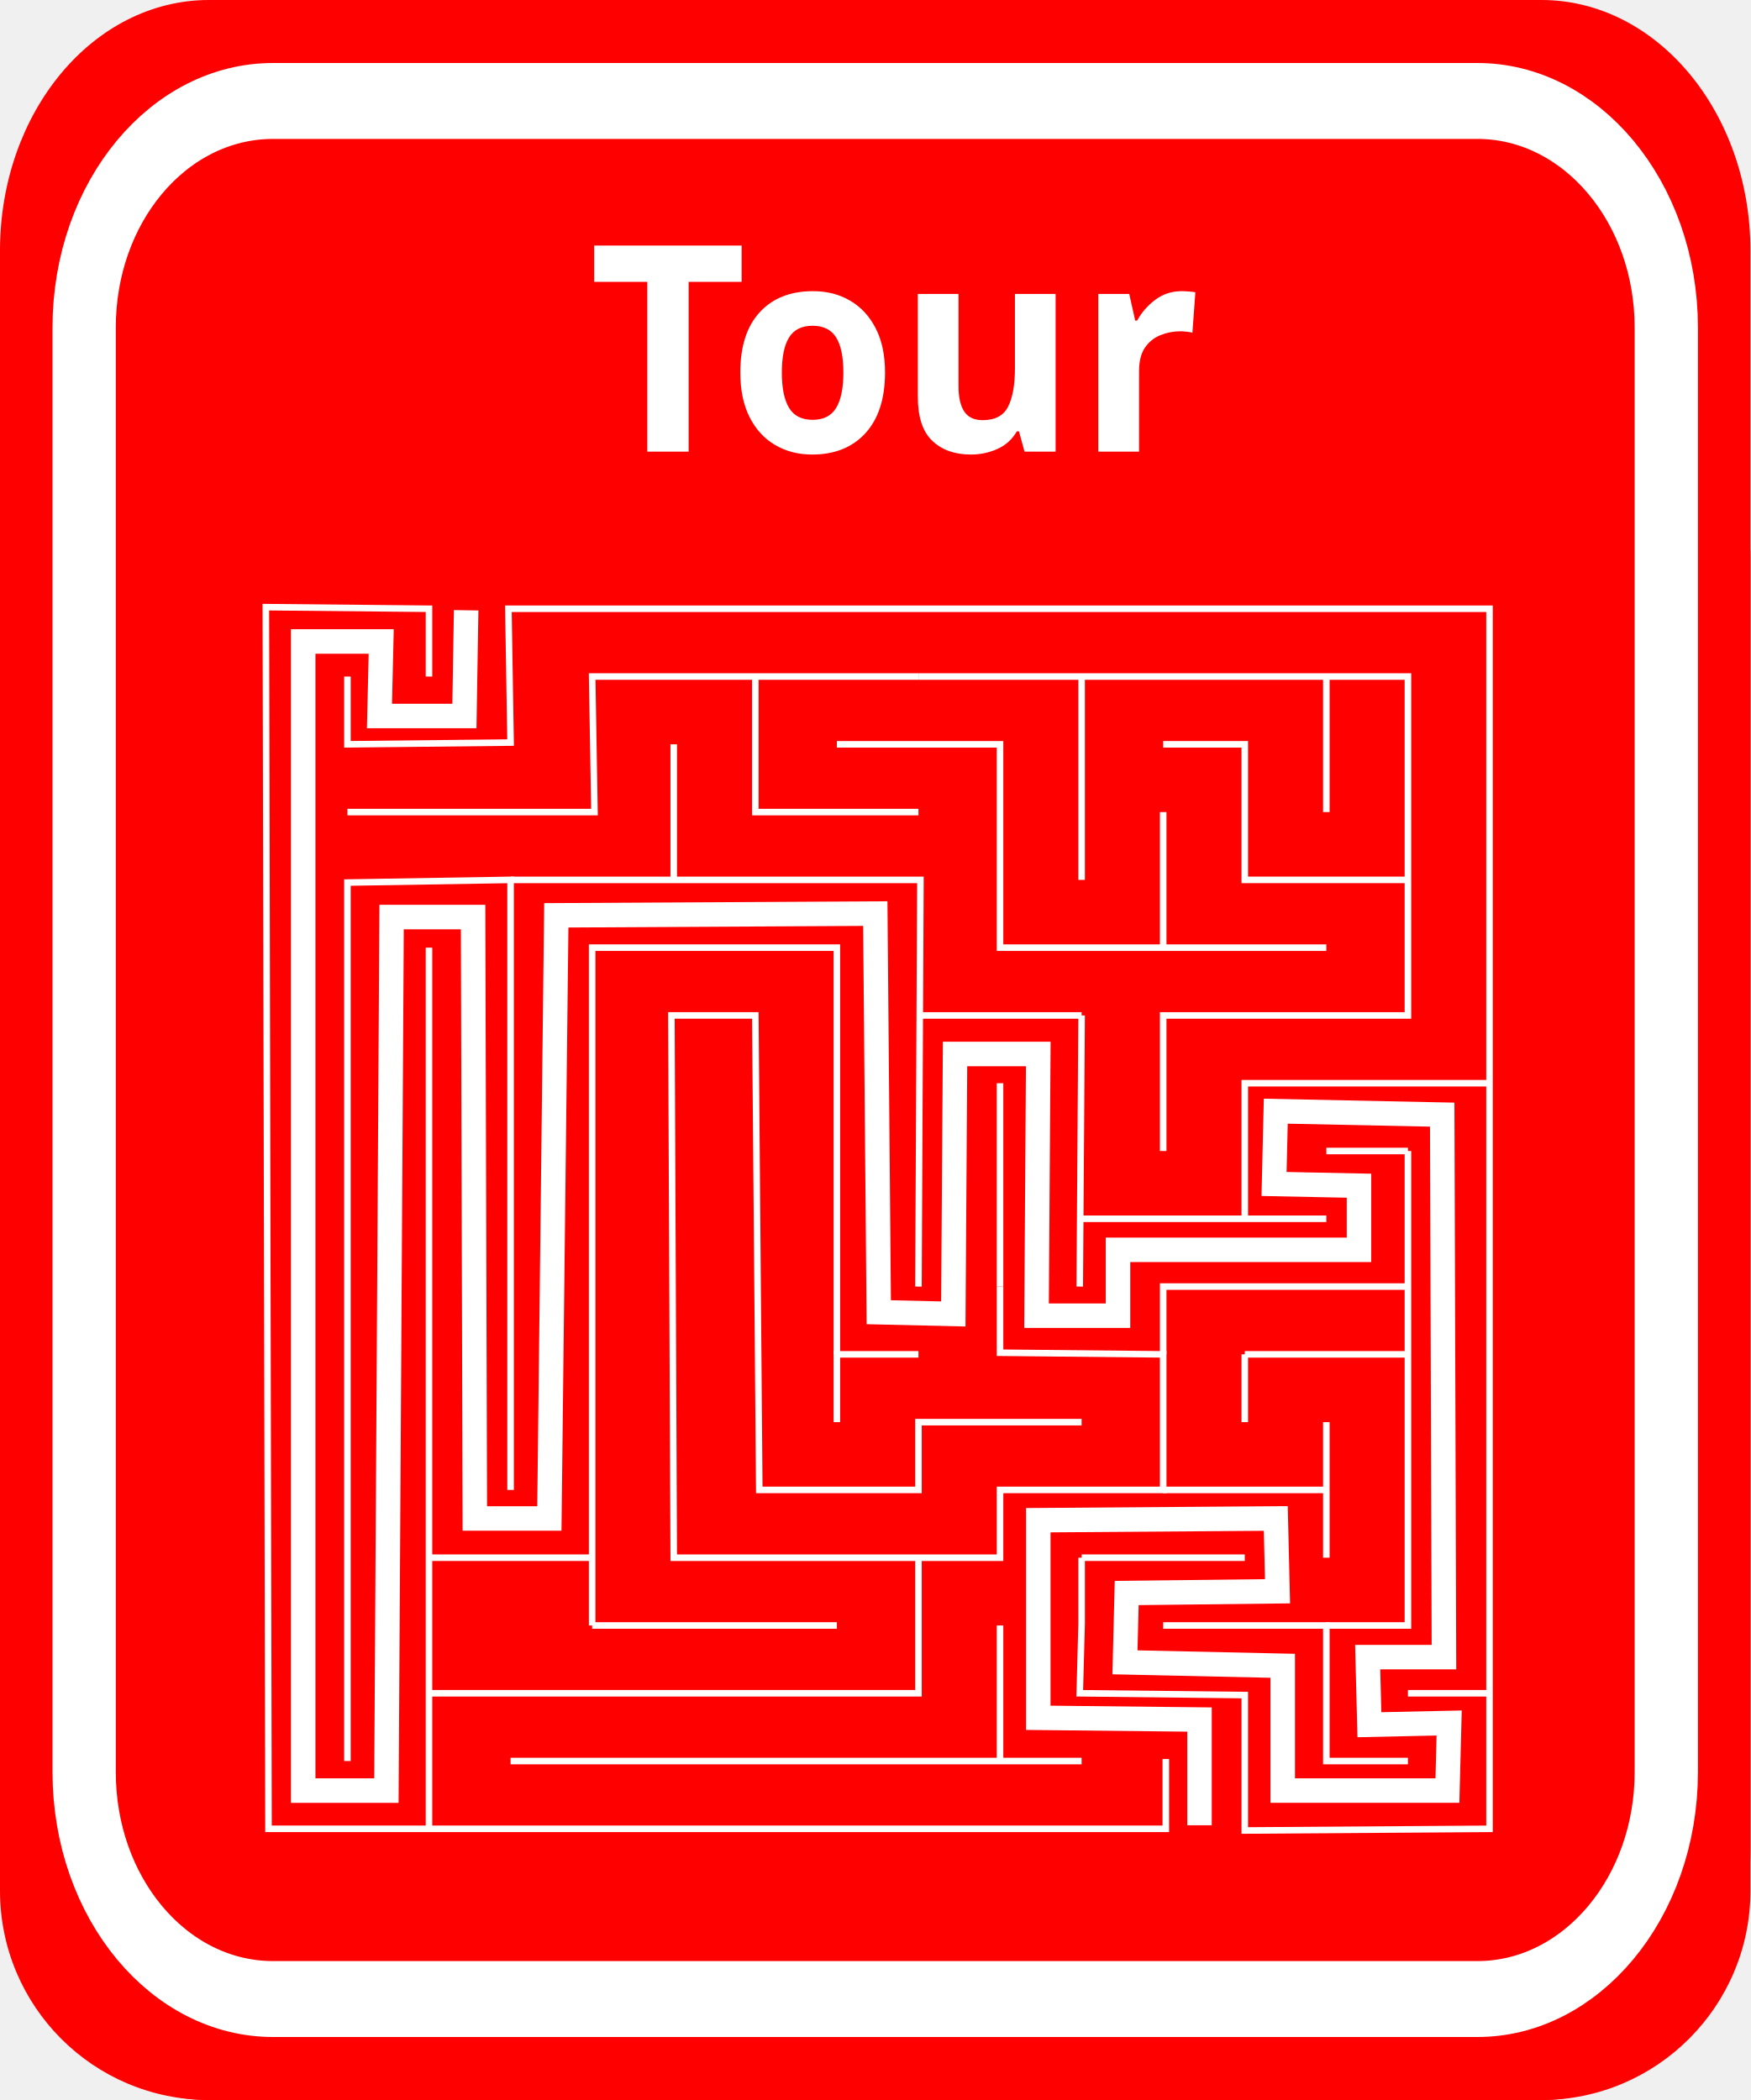
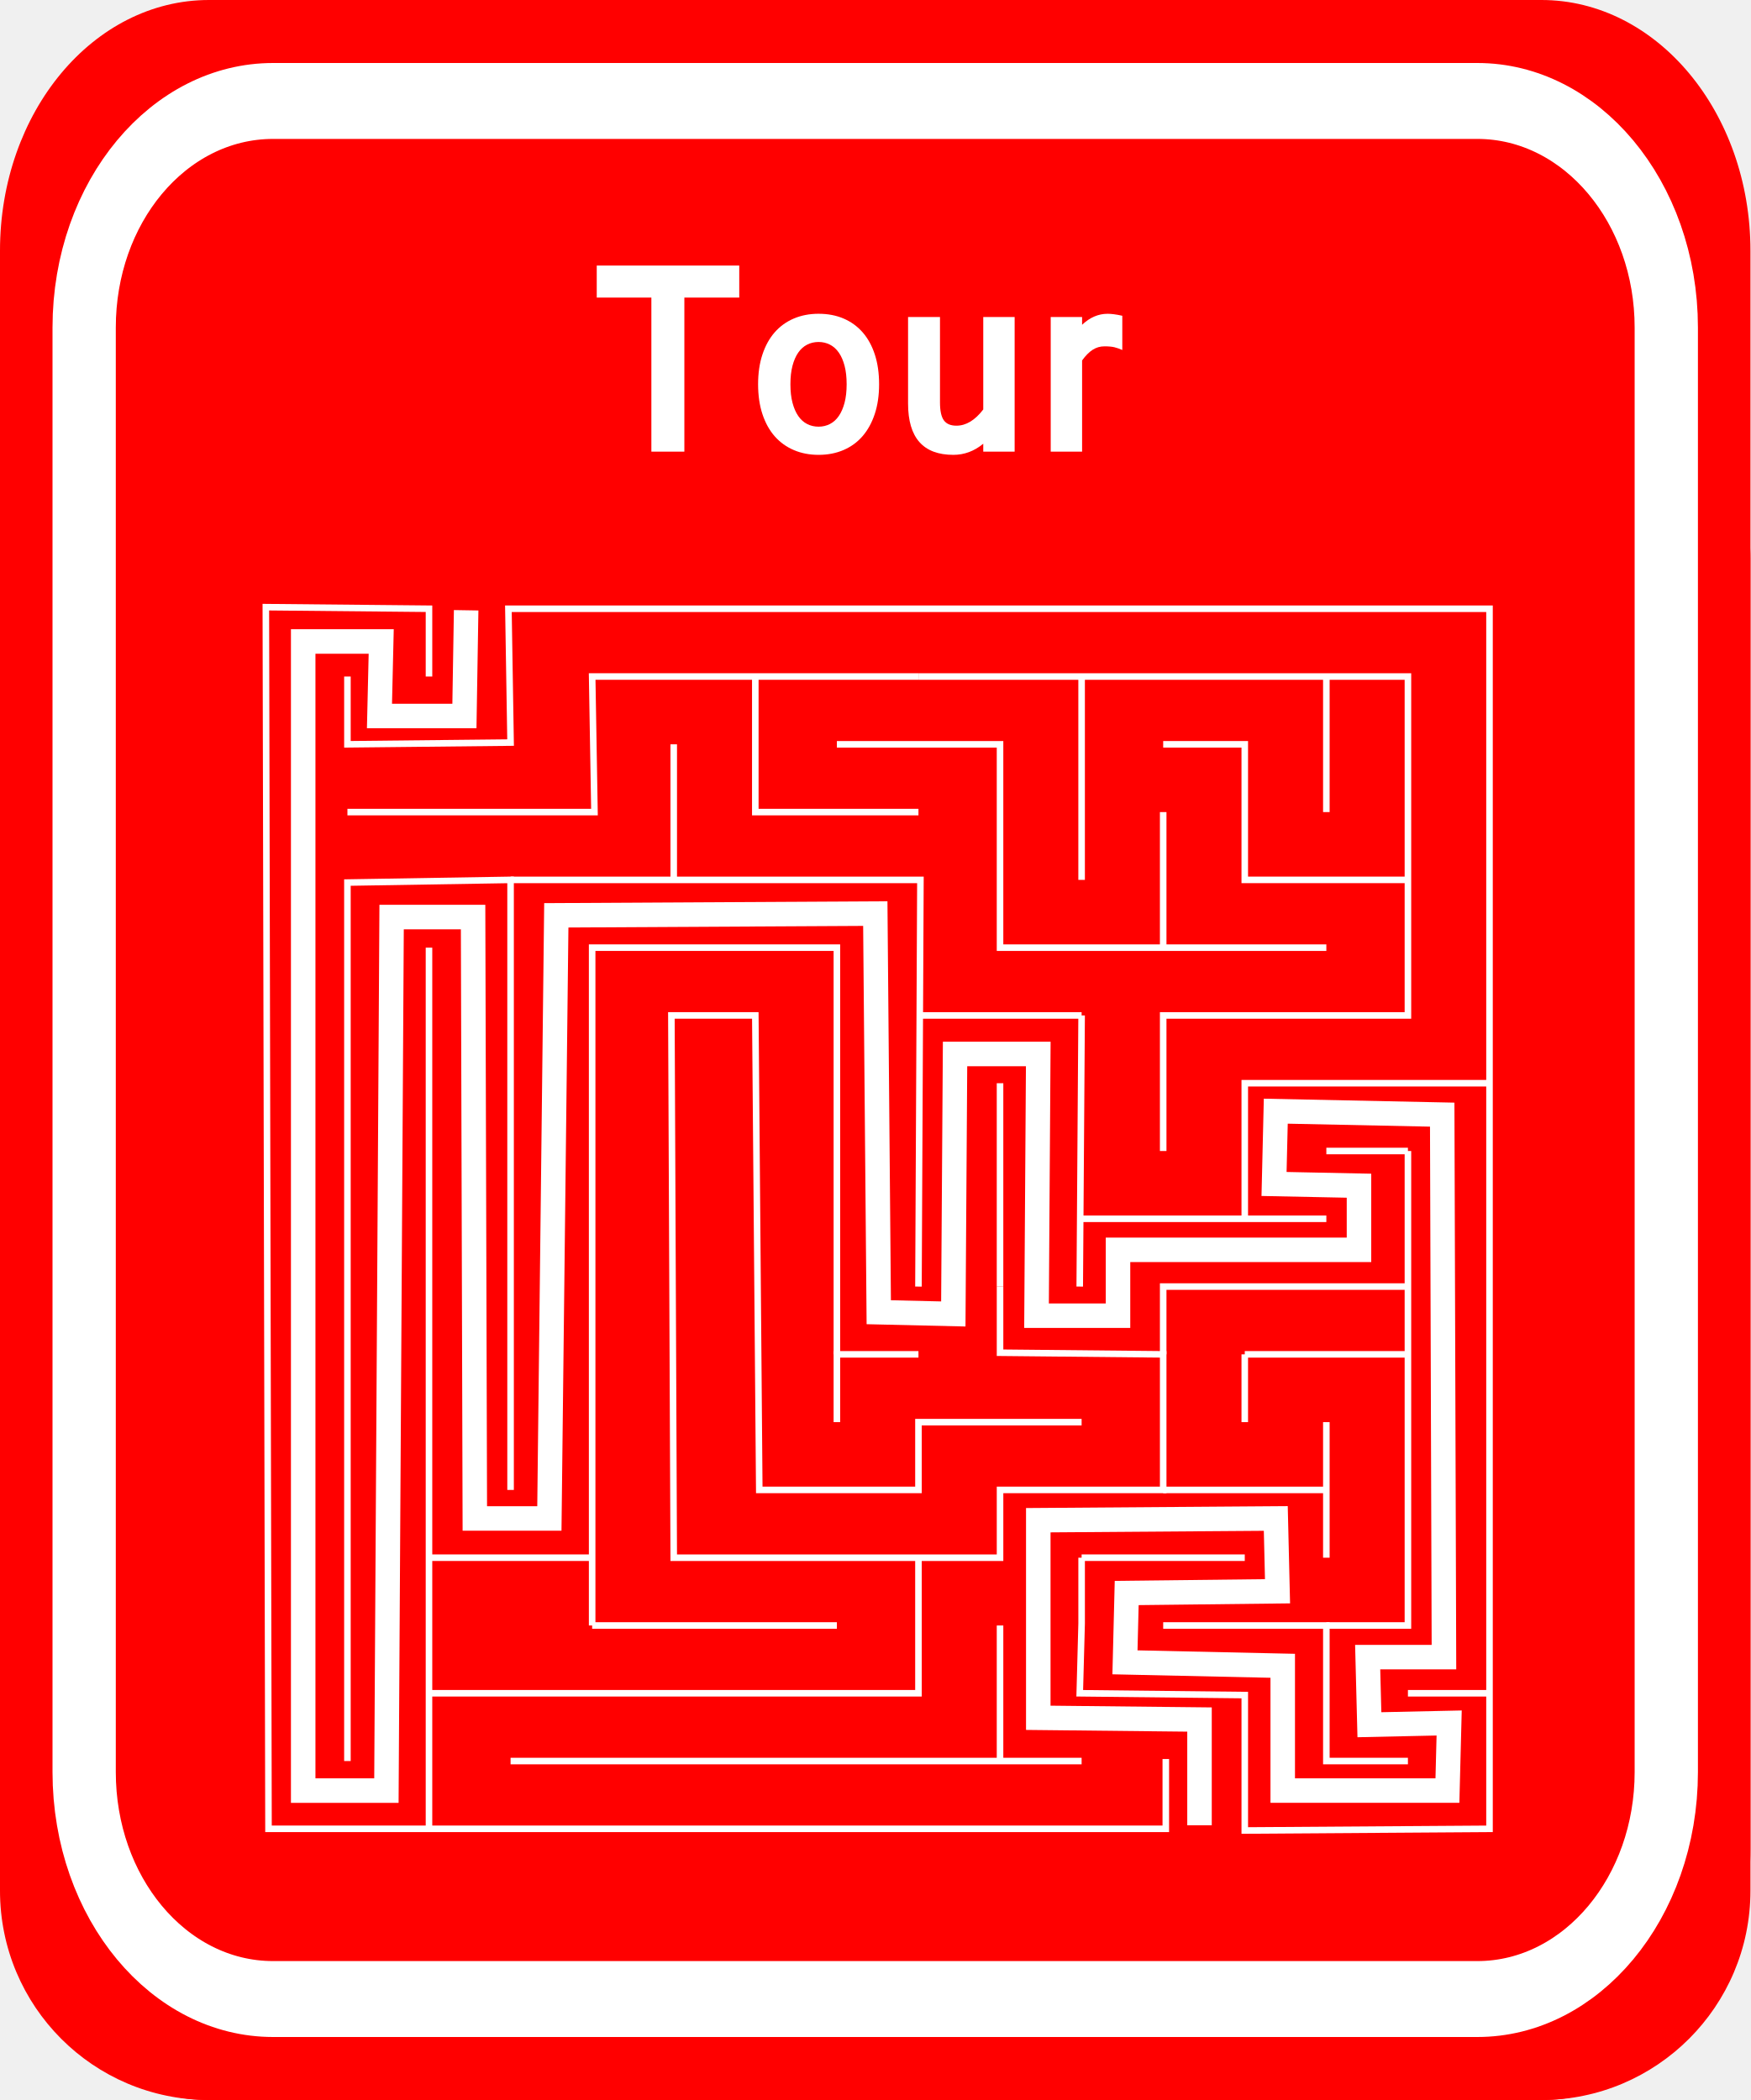
<svg xmlns="http://www.w3.org/2000/svg" version="1.1" id="svg3217" height="100%" width="100%" viewBox="0 0 250 300">
  <defs id="defs3219">
    <radialGradient cx="70.953" cy="180.577" r="142.281" id="imagebot_180" gradientUnits="userSpaceOnUse">
      <stop stop-color="#ffffff" offset="0" id="imagebot_226" />
      <stop stop-color="#ffffff" offset="1" id="imagebot_225" />
    </radialGradient>
    <radialGradient cx="-204.914" cy="291.554" r="15.996" id="imagebot_173" gradientUnits="userSpaceOnUse" gradientTransform="matrix(0.8479,0.5302,-0.5302,0.8479,368.2808,168.1403)">
      <stop stop-color="#ffffff" offset="0" id="imagebot_221" />
      <stop stop-color="#ffffff" offset="1" id="imagebot_220" />
    </radialGradient>
  </defs>
  <g id="g4828-1" transform="translate(0,82.00001)">
    <path d="M 220.148,218 C 236.592,218 250,204.618 250,188.1 L 250,-2.151 C 250,-18.669 236.592,-32 220.148,-32 l -190.296,0 C 13.332,-32 0,-18.669 0,-2.151 L 0,188.1 C 0,204.618 13.332,218 29.852,218 l 190.296,0 z" style="fill:#ff0000;fill-opacity:1;fill-rule:nonzero;stroke:none;display:inline" id="path4010-7-7" />
    <path id="path4826-4" style="fill:#ff0000;fill-opacity:1;fill-rule:nonzero;stroke:#ffffff;stroke-width:9.038;stroke-miterlimit:4;stroke-opacity:1;stroke-dasharray:none;display:inline" d="m 210.999,205.981 c 14.863,0 26.982,-12.095 26.982,-27.025 l 0,-171.958 c 0,-14.93 -12.119,-26.979 -26.982,-26.979 l -171.998,0 c -14.931,0 -26.982,12.049 -26.982,26.979 l 0,171.958 c 0,14.93 12.05,27.025 26.982,27.025 l 171.998,0 z" />
  </g>
  <g id="layer1" transform="translate(0,-567)">
    <g id="g4828-1-0" transform="matrix(1,0,0,1.2,0,605.4)">
      <path d="M 220.148,218 C 236.592,218 250,204.618 250,188.1 L 250,-2.151 C 250,-18.669 236.592,-32 220.148,-32 l -190.296,0 C 13.332,-32 0,-18.669 0,-2.151 L 0,188.1 C 0,204.618 13.332,218 29.852,218 l 190.296,0 z" style="fill:#ff0000;fill-opacity:1;fill-rule:nonzero;stroke:none;display:inline" id="path4010-7-7-9" />
      <path id="path4826-4-4" style="fill:#ff0000;fill-opacity:1;fill-rule:nonzero;stroke:#ffffff;stroke-width:9.038;stroke-miterlimit:4;stroke-opacity:1;stroke-dasharray:none;display:inline" d="m 210.999,205.981 c 14.863,0 26.982,-12.095 26.982,-27.025 l 0,-171.958 c 0,-14.93 -12.119,-26.979 -26.982,-26.979 l -171.998,0 c -14.931,0 -26.982,12.049 -26.982,26.979 l 0,171.958 c 0,14.93 12.05,27.025 26.982,27.025 l 171.998,0 z" />
    </g>
-     <text transform="scale(0.9733371,1.027393)" id="text3881" y="614.679" x="86.388" style="font-size:40.135px;font-style:normal;font-variant:normal;font-weight:bold;font-stretch:normal;text-align:start;line-height:125%;letter-spacing:0px;word-spacing:0px;writing-mode:lr-tb;text-anchor:start;fill:#ffffff;fill-opacity:1;stroke:none;font-family:Raavi;-inkscape-font-specification:Raavi Bold" xml:space="preserve">
-       <tspan y="614.679" x="86.388" id="tspan3883">Tour</tspan>
-     </text>
+     <g transform="scale(0.9733371,1.027393)" style="font-size:40.135px;font-style:normal;font-variant:normal;font-weight:bold;font-stretch:normal;text-align:start;line-height:125%;letter-spacing:0px;word-spacing:0px;writing-mode:lr-tb;text-anchor:start;fill:#ffffff;fill-opacity:1;stroke:none;font-family:Raavi;-inkscape-font-specification:Raavi Bold" id="text3881">
+       <path d="m 108.474,593.259 -8.055,0 0,21.42 -4.841,0 0,-21.42 -8.015,0 0,-4.449 20.91,0 z" style="" id="path3038" />
+       <path d="m 120.115,595.512 c 1.359,2e-5 2.584,0.222 3.675,0.666 1.091,0.444 2.022,1.084 2.793,1.921 0.771,0.836 1.365,1.862 1.783,3.077 0.418,1.215 0.627,2.593 0.627,4.135 -2e-5,1.542 -0.212,2.92 -0.637,4.135 -0.425,1.215 -1.022,2.244 -1.793,3.087 -0.771,0.843 -1.705,1.486 -2.802,1.93 -1.097,0.444 -2.312,0.666 -3.645,0.666 -1.32,0 -2.525,-0.219 -3.616,-0.657 -1.091,-0.438 -2.025,-1.071 -2.802,-1.901 -0.777,-0.83 -1.382,-1.855 -1.813,-3.077 -0.431,-1.222 -0.647,-2.616 -0.647,-4.184 0,-1.542 0.212,-2.92 0.637,-4.135 0.425,-1.215 1.022,-2.241 1.793,-3.077 0.771,-0.836 1.705,-1.476 2.802,-1.921 1.097,-0.444 2.312,-0.666 3.645,-0.666 z m 0,15.698 c 0.601,10e-6 1.156,-0.124 1.666,-0.372 0.51,-0.248 0.944,-0.621 1.303,-1.117 0.359,-0.496 0.64,-1.111 0.843,-1.842 0.202,-0.732 0.304,-1.587 0.304,-2.567 -2e-5,-0.98 -0.101,-1.836 -0.304,-2.567 -0.203,-0.732 -0.483,-1.342 -0.843,-1.832 -0.359,-0.49 -0.794,-0.859 -1.303,-1.107 -0.51,-0.248 -1.065,-0.372 -1.666,-0.372 -0.614,2e-5 -1.176,0.124 -1.685,0.372 -0.51,0.248 -0.944,0.617 -1.303,1.107 -0.359,0.49 -0.64,1.101 -0.843,1.832 -0.203,0.732 -0.304,1.587 -0.304,2.567 -1e-5,0.98 0.101,1.836 0.304,2.567 0.203,0.732 0.483,1.346 0.843,1.842 0.359,0.496 0.794,0.869 1.303,1.117 0.51,0.248 1.071,0.372 1.685,0.372 z" style="" id="path3040" />
+       <path d="m 144.278,613.581 c -1.32,1.032 -2.783,1.548 -4.39,1.548 -4.429,0 -6.644,-2.378 -6.644,-7.133 l 0,-12.033 4.684,0 0,11.876 c -1e-5,1.163 0.189,1.992 0.568,2.489 0.379,0.496 0.993,0.745 1.842,0.745 1.411,0 2.724,-0.751 3.939,-2.254 l 0,-12.856 4.605,0 0,18.716 -4.605,0 z" style="" id="path3042" />
+       <path d="m 164.679,600.549 c -0.405,-0.17 -0.787,-0.297 -1.146,-0.382 -0.359,-0.085 -0.853,-0.127 -1.48,-0.127 -0.627,1e-5 -1.202,0.16 -1.725,0.48 -0.523,0.32 -1.039,0.813 -1.548,1.48 l 0,12.68 -4.605,0 0,-18.716 4.605,0 0,1.078 c 1.137,-1.019 2.384,-1.529 3.743,-1.529 0.248,2e-5 0.545,0.02 0.892,0.059 0.346,0.039 0.768,0.111 1.264,0.216 z" style="" id="path3044" />
+     </g>
  </g>
  <g id="layer2" transform="translate(0,-567)">
    <g id="g5602" style="fill:none" transform="translate(248.1604,-206.7525)">
      <path style="fill:none;stroke:#ffffff;stroke-width:0.936;stroke-miterlimit:4;stroke-dasharray:none" id="imagebot_40" d="m -186.891,870.399 0,-9.683 -23.302,-0.227 0.38,174.526 128.154,0 0,-9.978" />
      <path style="fill:none;stroke:#ffffff;stroke-width:0.936;stroke-miterlimit:4;stroke-dasharray:none" id="imagebot_39" d="m -198.541,870.399 0,9.683 23.302,-0.248 -0.311,-19.119 140.123,0 0,174.299 -34.953,0.238 0,-19.346 -23.57,-0.259 0.268,-9.957 0,-9.409" />
      <path style="fill:none;stroke:#ffffff;stroke-width:0.936;stroke-miterlimit:4;stroke-dasharray:none" id="imagebot_38" d="m -198.541,889.765 35.283,0 -0.33,-19.366 46.604,0" />
      <path style="fill:none;stroke:#ffffff;stroke-width:0.936;stroke-miterlimit:4;stroke-dasharray:none" id="imagebot_37" d="m -93.683,976.915 -23.302,0 0,9.683 -22.735,0 -0.566,-67.783 -11.987,0 0.336,77.466 46.604,0 0,-9.683 23.302,0 0,-19.366 -23.302,-0.233 0,-9.451" />
      <path style="fill:none;stroke:#ffffff;stroke-width:0.936;stroke-miterlimit:4;stroke-dasharray:none" id="imagebot_36" d="m -116.985,967.231 -11.651,0 0,9.683" />
      <path style="fill:none;stroke:#ffffff;stroke-width:0.936;stroke-miterlimit:4;stroke-dasharray:none" id="imagebot_35" d="m -128.636,967.231 0,-58.1 -34.953,0 0,96.833" />
      <path style="fill:none;stroke:#ffffff;stroke-width:0.936;stroke-miterlimit:4;stroke-dasharray:none" id="imagebot_34" d="m -175.24,986.598 0,-87.149 -23.302,0.383 0,125.499" />
      <path style="fill:none;stroke:#ffffff;stroke-width:0.936;stroke-miterlimit:4;stroke-dasharray:none" id="imagebot_33" d="m -186.891,1035.014 0,-125.882" />
      <path style="fill:none;stroke:#ffffff;stroke-width:0.936;stroke-miterlimit:4;stroke-dasharray:none" id="imagebot_32" d="m -186.891,996.281 23.302,0" />
      <path style="fill:none;stroke:#ffffff;stroke-width:0.936;stroke-miterlimit:4;stroke-dasharray:none" id="imagebot_31" d="m -93.683,1025.331 -81.557,0" />
      <path style="fill:none;stroke:#ffffff;stroke-width:0.936;stroke-miterlimit:4;stroke-dasharray:none" id="imagebot_30" d="m -105.334,1025.331 0,-19.366" />
      <path style="fill:none;stroke:#ffffff;stroke-width:0.936;stroke-miterlimit:4;stroke-dasharray:none" id="imagebot_29" d="m -116.985,996.281 0,19.366 -69.906,0" />
      <path style="fill:none;stroke:#ffffff;stroke-width:0.936;stroke-miterlimit:4;stroke-dasharray:none" id="imagebot_28" d="m -163.589,1005.964 34.953,0" />
      <path style="fill:none;stroke:#ffffff;stroke-width:0.936;stroke-miterlimit:4;stroke-dasharray:none" id="imagebot_27" d="m -175.24,899.449 58.535,0 -0.28,58.1" />
      <path style="fill:none;stroke:#ffffff;stroke-width:0.936;stroke-miterlimit:4;stroke-dasharray:none" id="imagebot_26" d="m -116.985,870.399 58.255,0 11.651,0 0,48.416 -34.953,0 0,19.367" />
      <path style="fill:none;stroke:#ffffff;stroke-width:0.936;stroke-miterlimit:4;stroke-dasharray:none" id="imagebot_25" d="m -82.032,1005.964 23.302,0 0,19.366 11.651,0" />
      <path style="fill:none;stroke:#ffffff;stroke-width:0.936;stroke-miterlimit:4;stroke-dasharray:none" id="imagebot_24" d="m -35.428,1015.648 -11.651,0" />
      <path style="fill:none;stroke:#ffffff;stroke-width:0.936;stroke-miterlimit:4;stroke-dasharray:none" id="imagebot_23" d="m -58.73,1005.964 11.651,0 0,-67.783" />
      <path style="fill:none;stroke:#ffffff;stroke-width:0.936;stroke-miterlimit:4;stroke-dasharray:none" id="imagebot_22" d="m -116.985,918.815 23.302,0" />
      <path style="fill:none;stroke:#ffffff;stroke-width:0.936;stroke-miterlimit:4;stroke-dasharray:none" id="imagebot_21" d="m -93.683,918.815 -0.268,38.733" />
      <path style="fill:none;stroke:#ffffff;stroke-width:0.936;stroke-miterlimit:4;stroke-dasharray:none" id="imagebot_20" d="m -105.334,957.548 0,-29.05" />
      <path style="fill:none;stroke:#ffffff;stroke-width:0.936;stroke-miterlimit:4;stroke-dasharray:none" id="imagebot_19" d="m -47.079,967.231 -23.302,0" />
      <path style="fill:none;stroke:#ffffff;stroke-width:0.936;stroke-miterlimit:4;stroke-dasharray:none" id="imagebot_18" d="m -47.397,957.548 -34.635,0 0,9.683" />
      <path style="fill:none;stroke:#ffffff;stroke-width:0.936;stroke-miterlimit:4;stroke-dasharray:none" id="imagebot_17" d="m -70.381,967.231 0,9.683" />
      <path style="fill:none;stroke:#ffffff;stroke-width:0.936;stroke-miterlimit:4;stroke-dasharray:none" id="imagebot_16" d="m -82.032,986.598 23.302,0" />
      <path style="fill:none;stroke:#ffffff;stroke-width:0.936;stroke-miterlimit:4;stroke-dasharray:none" id="imagebot_15" d="m -58.73,976.915 0,19.366" />
      <path style="fill:none;stroke:#ffffff;stroke-width:0.936;stroke-miterlimit:4;stroke-dasharray:none" id="imagebot_14" d="m -93.683,996.281 23.302,0" />
      <path style="fill:none;stroke:#ffffff;stroke-width:0.936;stroke-miterlimit:4;stroke-dasharray:none" id="imagebot_13" d="m -93.683,947.865 34.953,0" />
      <path style="fill:none;stroke:#ffffff;stroke-width:0.936;stroke-miterlimit:4;stroke-dasharray:none" id="imagebot_12" d="m -35.428,928.498 -34.953,0 0,19.367" />
      <path style="fill:none;stroke:#ffffff;stroke-width:0.936;stroke-miterlimit:4;stroke-dasharray:none" id="imagebot_11" d="m -47.079,938.182 -11.651,0" />
      <path style="fill:none;stroke:#ffffff;stroke-width:0.936;stroke-miterlimit:4;stroke-dasharray:none" id="imagebot_10" d="m -58.73,870.399 0,19.366" />
      <path style="fill:none;stroke:#ffffff;stroke-width:0.936;stroke-miterlimit:4;stroke-dasharray:none" id="imagebot_9" d="m -47.079,899.449 -23.302,0 0,-19.366 -11.651,0" />
      <path style="fill:none;stroke:#ffffff;stroke-width:0.936;stroke-miterlimit:4;stroke-dasharray:none" id="imagebot_8" d="m -58.73,909.132 -46.604,0 0,-29.05 c -23.302,0 -23.302,0 -23.302,0" />
      <path style="fill:none;stroke:#ffffff;stroke-width:0.936;stroke-miterlimit:4;stroke-dasharray:none" id="imagebot_7" d="m -151.938,899.449 0,-19.366" />
      <path style="fill:none;stroke:#ffffff;stroke-width:0.936;stroke-miterlimit:4;stroke-dasharray:none" id="imagebot_6" d="m -140.287,870.399 0,19.366 c 23.302,0 23.302,0 23.302,0" />
      <path style="fill:none;stroke:#ffffff;stroke-width:0.936;stroke-miterlimit:4;stroke-dasharray:none" id="imagebot_5" d="m -93.683,870.399 0,29.05" />
      <path style="fill:none;stroke:#ffffff;stroke-width:0.936;stroke-miterlimit:4;stroke-dasharray:none" id="imagebot_4" d="m -82.032,909.132 0,-19.366" />
      <path id="path4846" d="m -181.584,860.934 -0.248,15.104 -12.132,0 0.248,-10.647 -11.142,0 0,164.16 11.885,0 0.743,-124.791 11.637,0 0.248,85.918 10.647,0 0.99,-86.165 45.559,-0.248 0.495,56.948 10.647,0.248 0.248,-37.14 11.885,0 -0.248,37.388 11.637,0 0,-9.409 34.417,0 0,-9.161 -12.132,-0.248 0.248,-10.399 23.77,0.495 0.248,77.499 -10.894,0 0.248,9.656 11.39,-0.248 -0.248,9.656 -23.522,0 0,-17.827 -22.532,-0.495 0.248,-9.904 21.541,-0.248 -0.248,-10.399 -33.921,0.248 0,28.227 23.027,0.248 0,15.104" style="fill:none;stroke:#ffffff;stroke-width:3.5;stroke-linecap:butt;stroke-linejoin:miter;stroke-miterlimit:4;stroke-opacity:1;stroke-dasharray:none" />
    </g>
  </g>
</svg>
